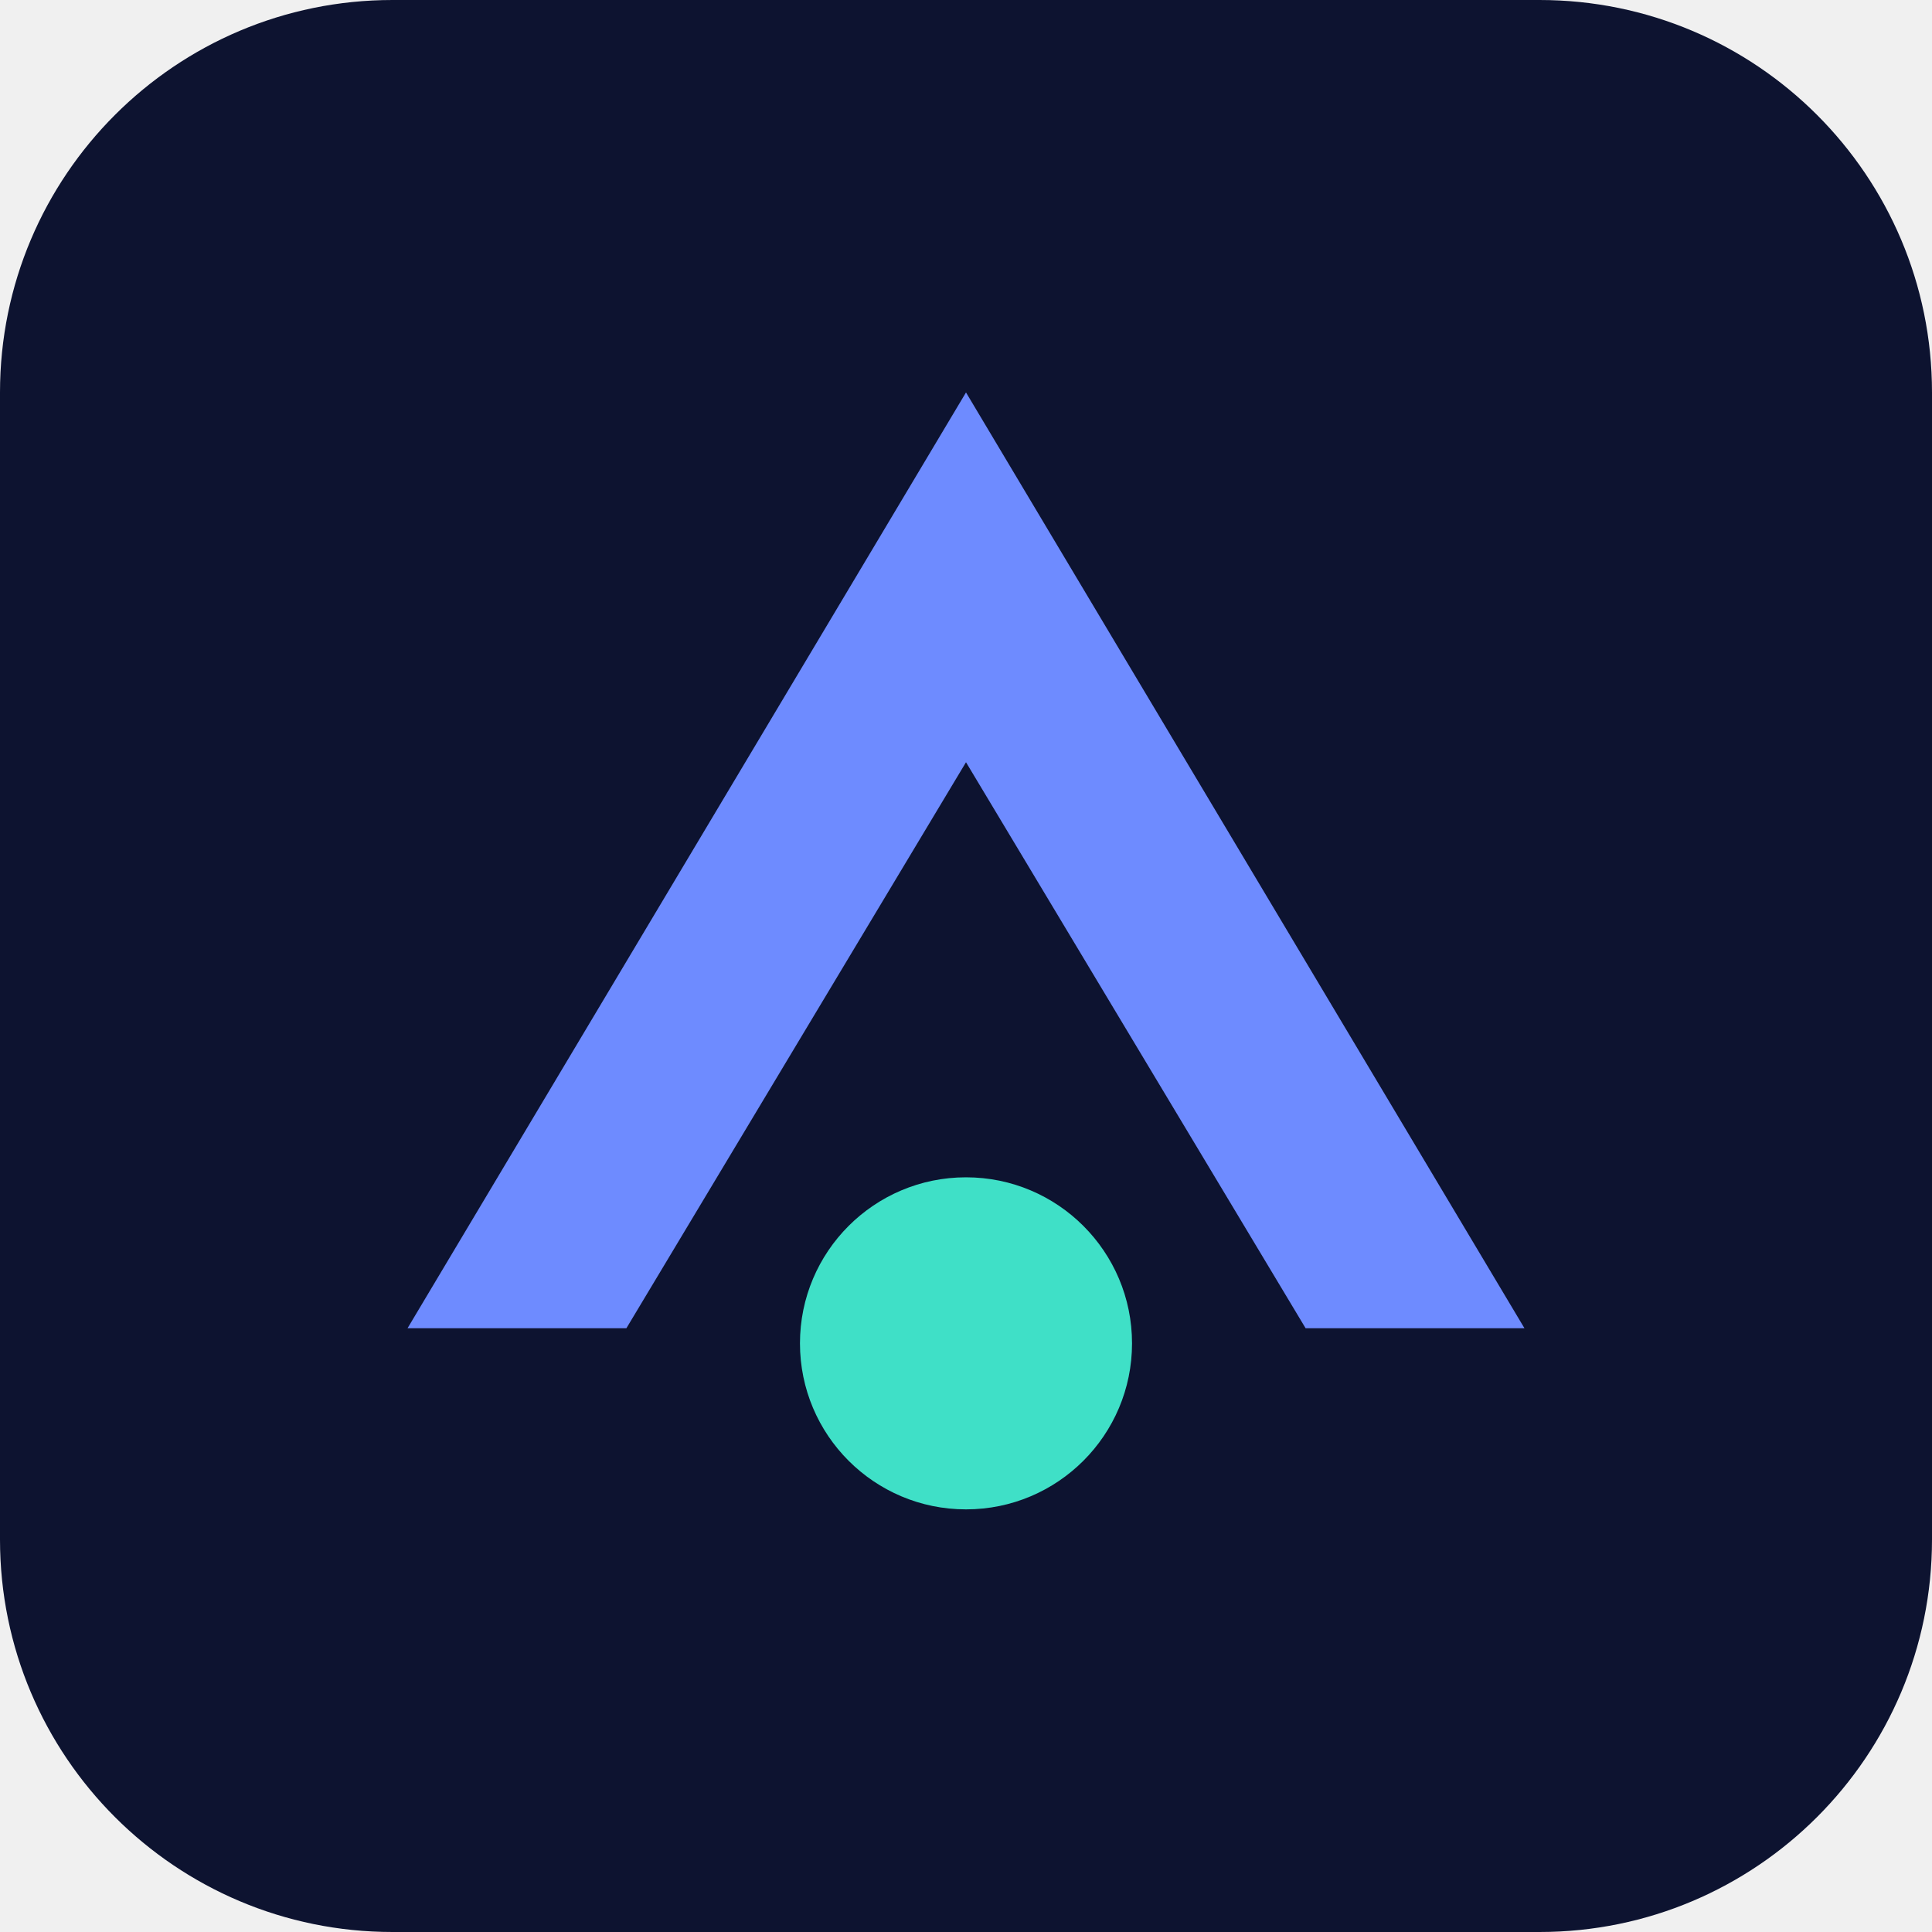
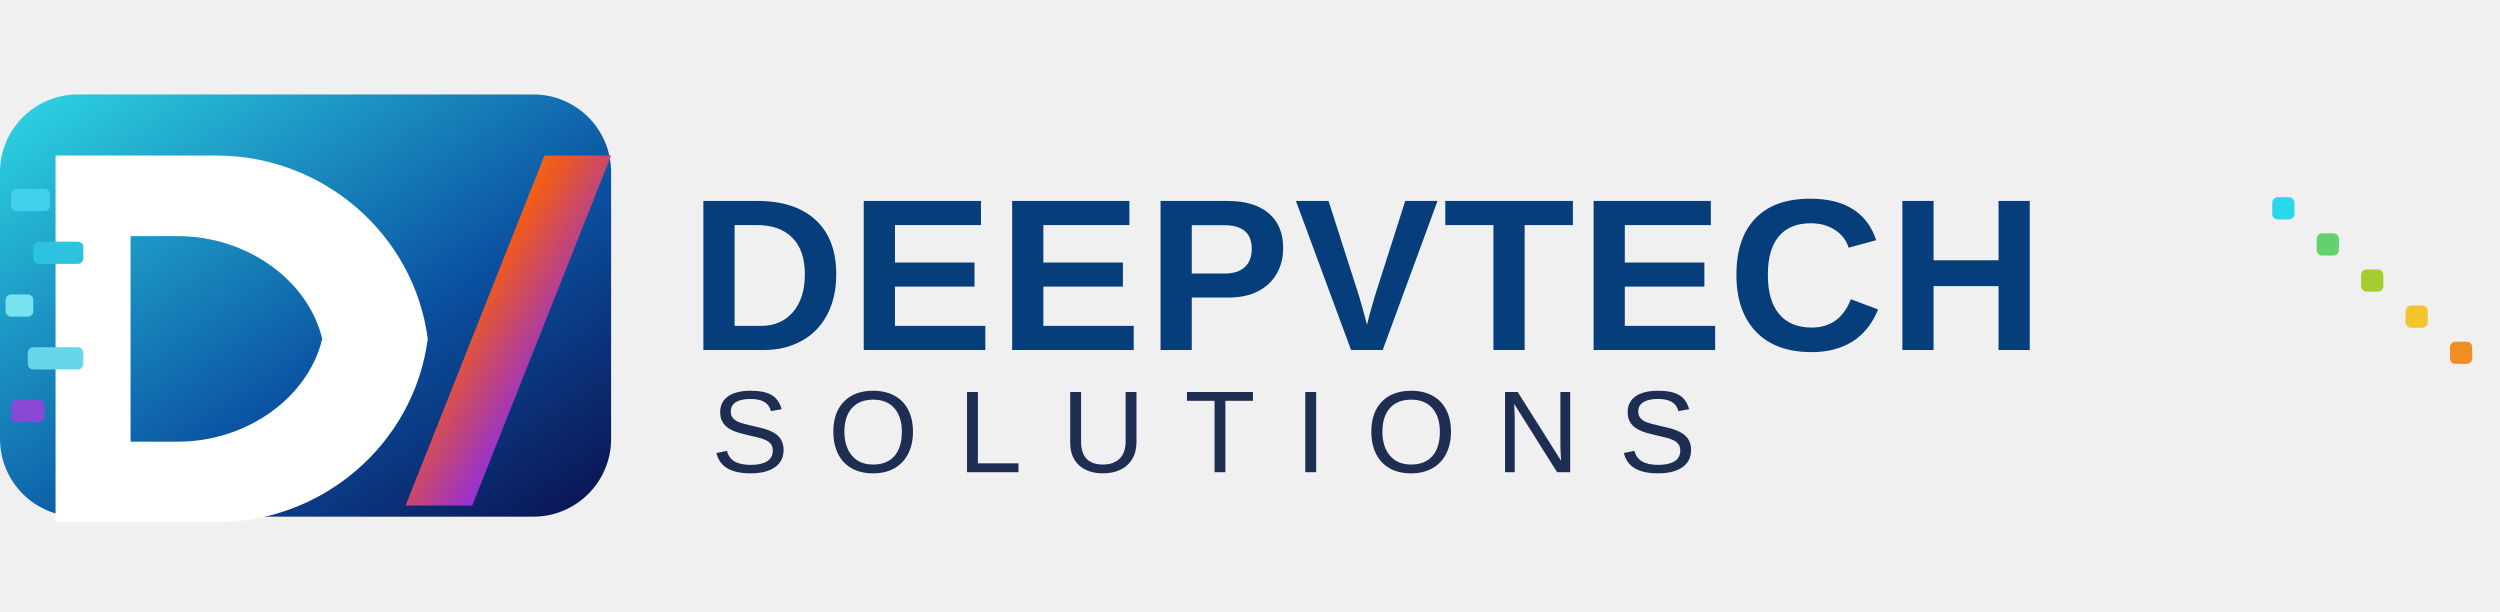
- <svg xmlns="http://www.w3.org/2000/svg" width="128" height="128" viewBox="0 0 128 128" fill="none">
-   <rect width="128" height="128" rx="26" fill="#0D1330" />
-   <path d="M27 88L64 26L101 88H86.5L64 50.5L41.5 88H27Z" fill="#6E8BFF" />
-   <circle cx="64" cy="89" r="11" fill="#3FE0C7" />
+ <svg xmlns="http://www.w3.org/2000/svg" width="900" height="220" viewBox="0 0 900 220" fill="none" role="img" aria-labelledby="logoTitle logoDesc">
+   <defs>
+     <linearGradient id="iconBlue" x1="0" y1="0" x2="1" y2="1">
+       <stop offset="0" stop-color="#2ED8E5" />
+       <stop offset="0.6" stop-color="#0A51A1" />
+       <stop offset="1" stop-color="#0B104D" />
+     </linearGradient>
+     <linearGradient id="iconAccent" x1="0" y1="0" x2="1" y2="1">
+       <stop offset="0" stop-color="#FDBA13" />
+       <stop offset="0.38" stop-color="#EF5A1C" />
+       <stop offset="0.68" stop-color="#8E2DE2" />
+       <stop offset="1" stop-color="#3A0CA3" />
+     </linearGradient>
+     <linearGradient id="wordBlue" x1="320" y1="45" x2="730" y2="45">
+       <stop offset="0" stop-color="#053E7A" />
+       <stop offset="0.55" stop-color="#0A7EC2" />
+       <stop offset="1" stop-color="#9BC53D" />
+     </linearGradient>
+   </defs>
+   <rect x="0" y="34" width="220" height="152" rx="28" fill="url(#iconBlue)" />
+   <path d="M78 56C116 56 149 84 154 122C149 160 116 188 78 188H20V56H78ZM64 85H47V159H64C89 159 111 143 116 122C111 101 89 85 64 85Z" fill="white" />
+   <path d="M146 182L196 56H220L170 182H146Z" fill="url(#iconAccent)" />
+   <rect x="4" y="68" width="14" height="8" rx="2" fill="#43D0EC" />
+   <rect x="12" y="87" width="18" height="8" rx="2" fill="#2BC3E0" />
+   <rect x="2" y="106" width="10" height="8" rx="2" fill="#79E2EF" />
+   <rect x="10" y="125" width="20" height="8" rx="2" fill="#66D7E9" />
+   <rect x="4" y="144" width="12" height="8" rx="2" fill="#8949D6" />
+   <text x="248" y="126" font-family="'Segoe UI', Arial, sans-serif" font-size="78" font-weight="800" letter-spacing="1.4" fill="url(#wordBlue)">DEEPVTECH</text>
+   <text x="256" y="170" font-family="'Segoe UI', Arial, sans-serif" font-size="42" font-weight="500" letter-spacing="14" fill="#1D2E52">SOLUTIONS</text>
+   <rect x="818" y="71" width="8" height="8" rx="2" fill="#2BD8E9" />
+   <rect x="834" y="84" width="8" height="8" rx="2" fill="#62D26F" />
+   <rect x="850" y="97" width="8" height="8" rx="2" fill="#A6CC2F" />
+   <rect x="866" y="110" width="8" height="8" rx="2" fill="#F2C52A" />
+   <rect x="882" y="123" width="8" height="8" rx="2" fill="#F08E24" />
</svg>
